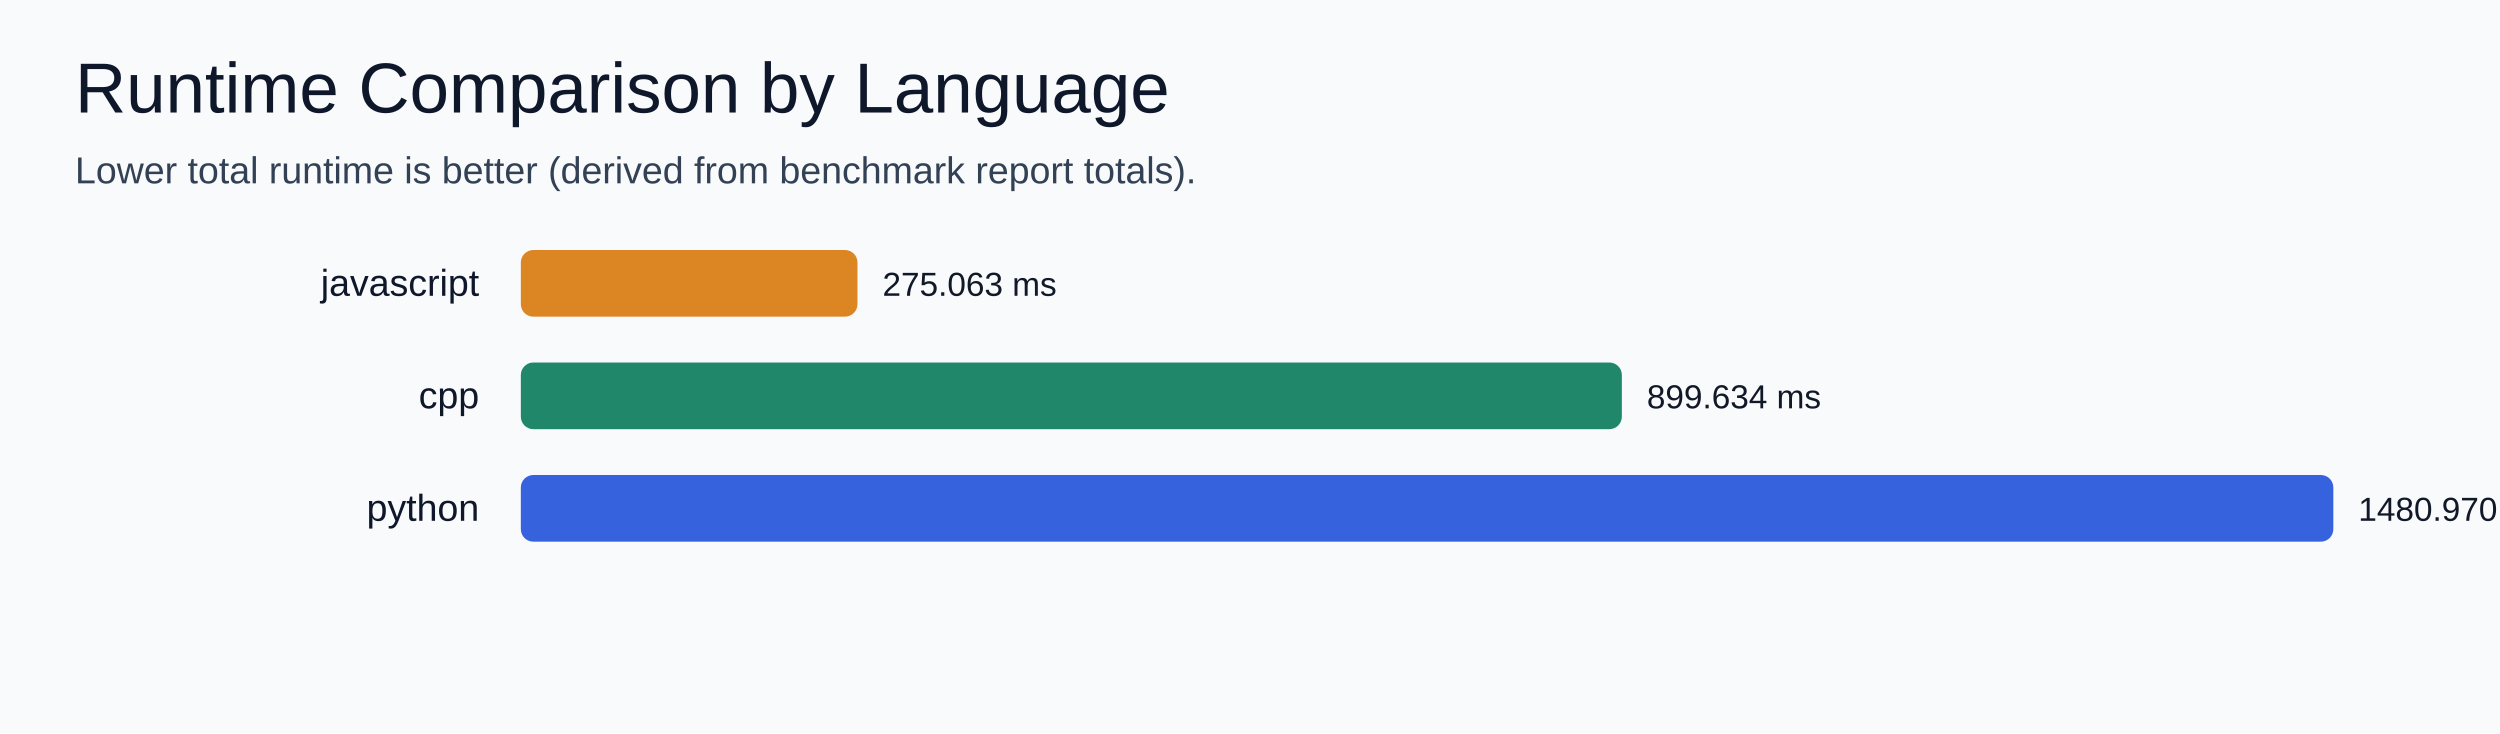
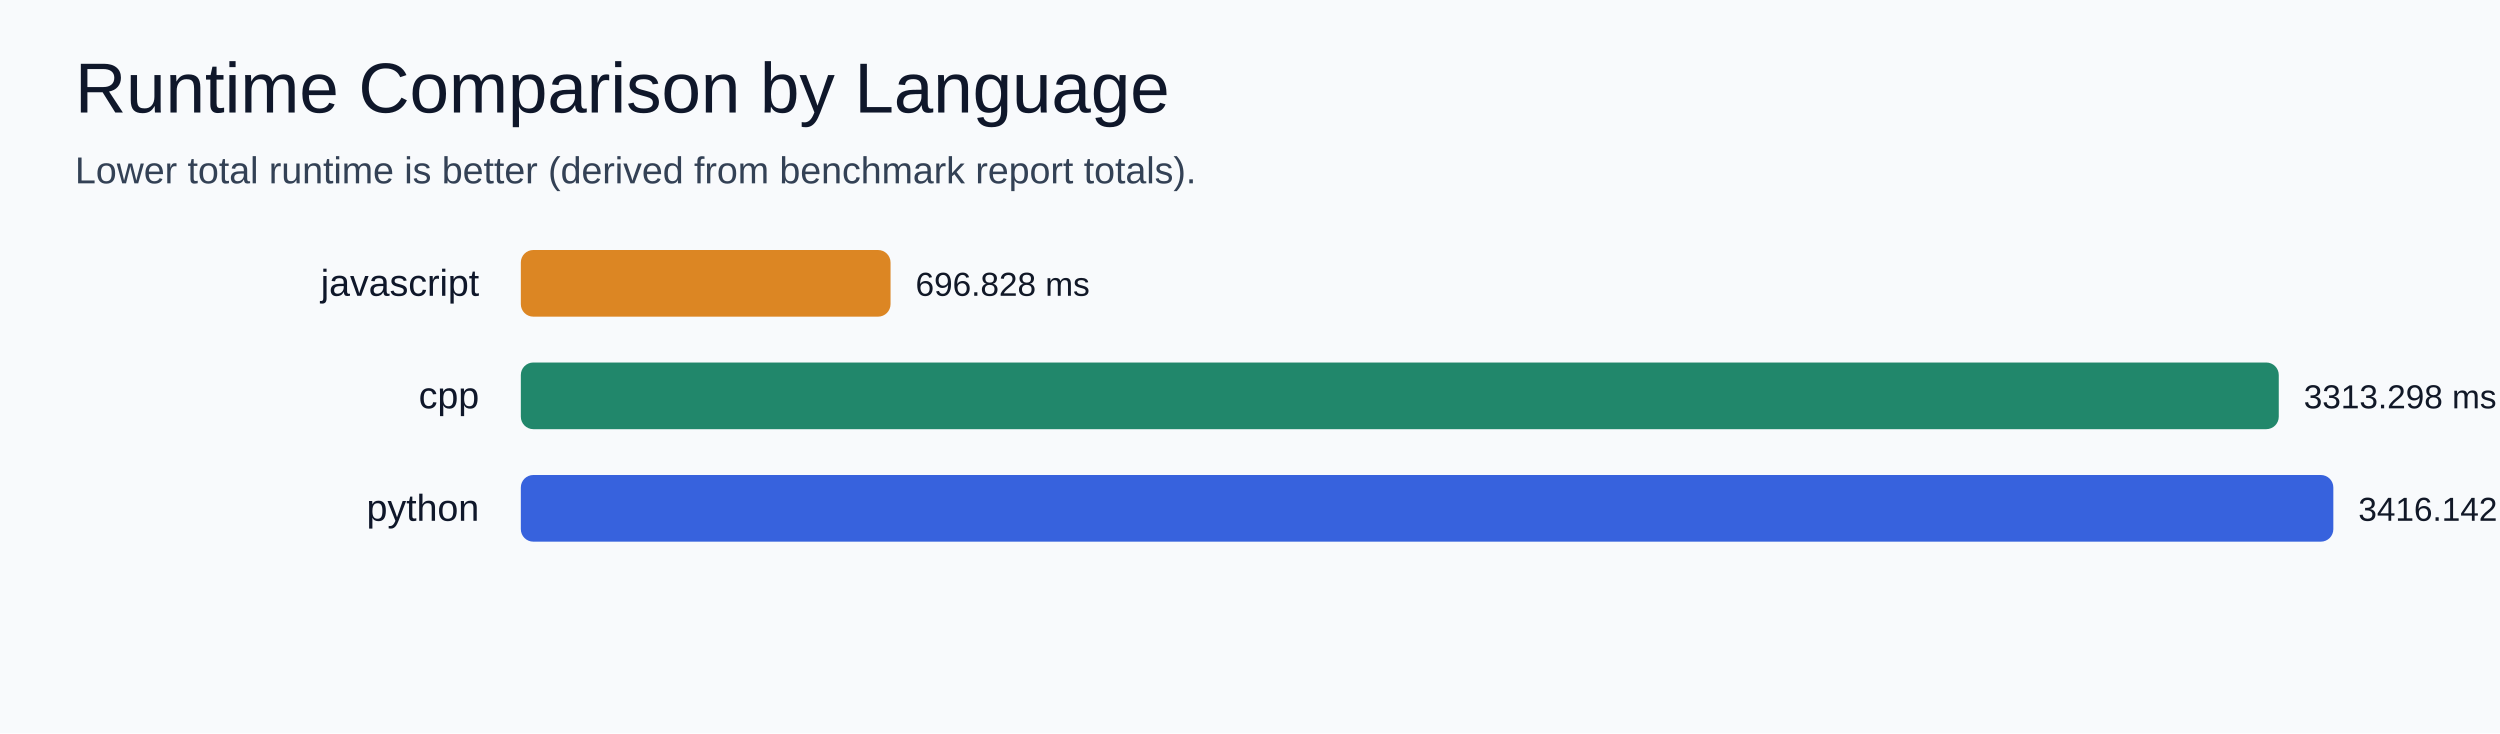
<svg xmlns="http://www.w3.org/2000/svg" width="1200" height="352" viewBox="0 0 1200 352" role="img" aria-label="Runtime Comparison by Language">
  <rect x="0" y="0" width="1200" height="352" fill="#f8fafc" />
  <text x="36" y="54" font-family="Segoe UI, Arial, sans-serif" font-size="34" fill="#0f172a">Runtime Comparison by Language</text>
  <text x="36" y="88" font-family="Segoe UI, Arial, sans-serif" font-size="18" fill="#334155">Lower total runtime is better (derived from benchmark report totals).</text>
  <text x="230" y="142" text-anchor="end" font-family="Segoe UI, Arial, sans-serif" font-size="18" fill="#0f172a">javascript</text>
-   <rect x="250" y="120" width="161.59" height="32" rx="6" ry="6" fill="#d97706" opacity="0.88" />
-   <text x="423.59" y="142" font-family="Segoe UI, Arial, sans-serif" font-size="16" fill="#111827">275.063 ms</text>
+   <rect x="250" y="120" width="177.46" height="32" rx="6" ry="6" fill="#d97706" opacity="0.88" />
+   <text x="439.46" y="142" font-family="Segoe UI, Arial, sans-serif" font-size="16" fill="#111827">696.828 ms</text>
  <text x="230" y="196" text-anchor="end" font-family="Segoe UI, Arial, sans-serif" font-size="18" fill="#0f172a">cpp</text>
-   <rect x="250" y="174" width="528.49" height="32" rx="6" ry="6" fill="#047857" opacity="0.88" />
-   <text x="790.49" y="196" font-family="Segoe UI, Arial, sans-serif" font-size="16" fill="#111827">899.634 ms</text>
+   <rect x="250" y="174" width="843.81" height="32" rx="6" ry="6" fill="#047857" opacity="0.88" />
+   <text x="1105.81" y="196" font-family="Segoe UI, Arial, sans-serif" font-size="16" fill="#111827">3313.298 ms</text>
  <text x="230" y="250" text-anchor="end" font-family="Segoe UI, Arial, sans-serif" font-size="18" fill="#0f172a">python</text>
  <rect x="250" y="228" width="870.00" height="32" rx="6" ry="6" fill="#1d4ed8" opacity="0.88" />
-   <text x="1132.00" y="250" font-family="Segoe UI, Arial, sans-serif" font-size="16" fill="#111827">1480.970 ms</text>
+   <text x="1132.00" y="250" font-family="Segoe UI, Arial, sans-serif" font-size="16" fill="#111827">3416.142 ms</text>
</svg>
